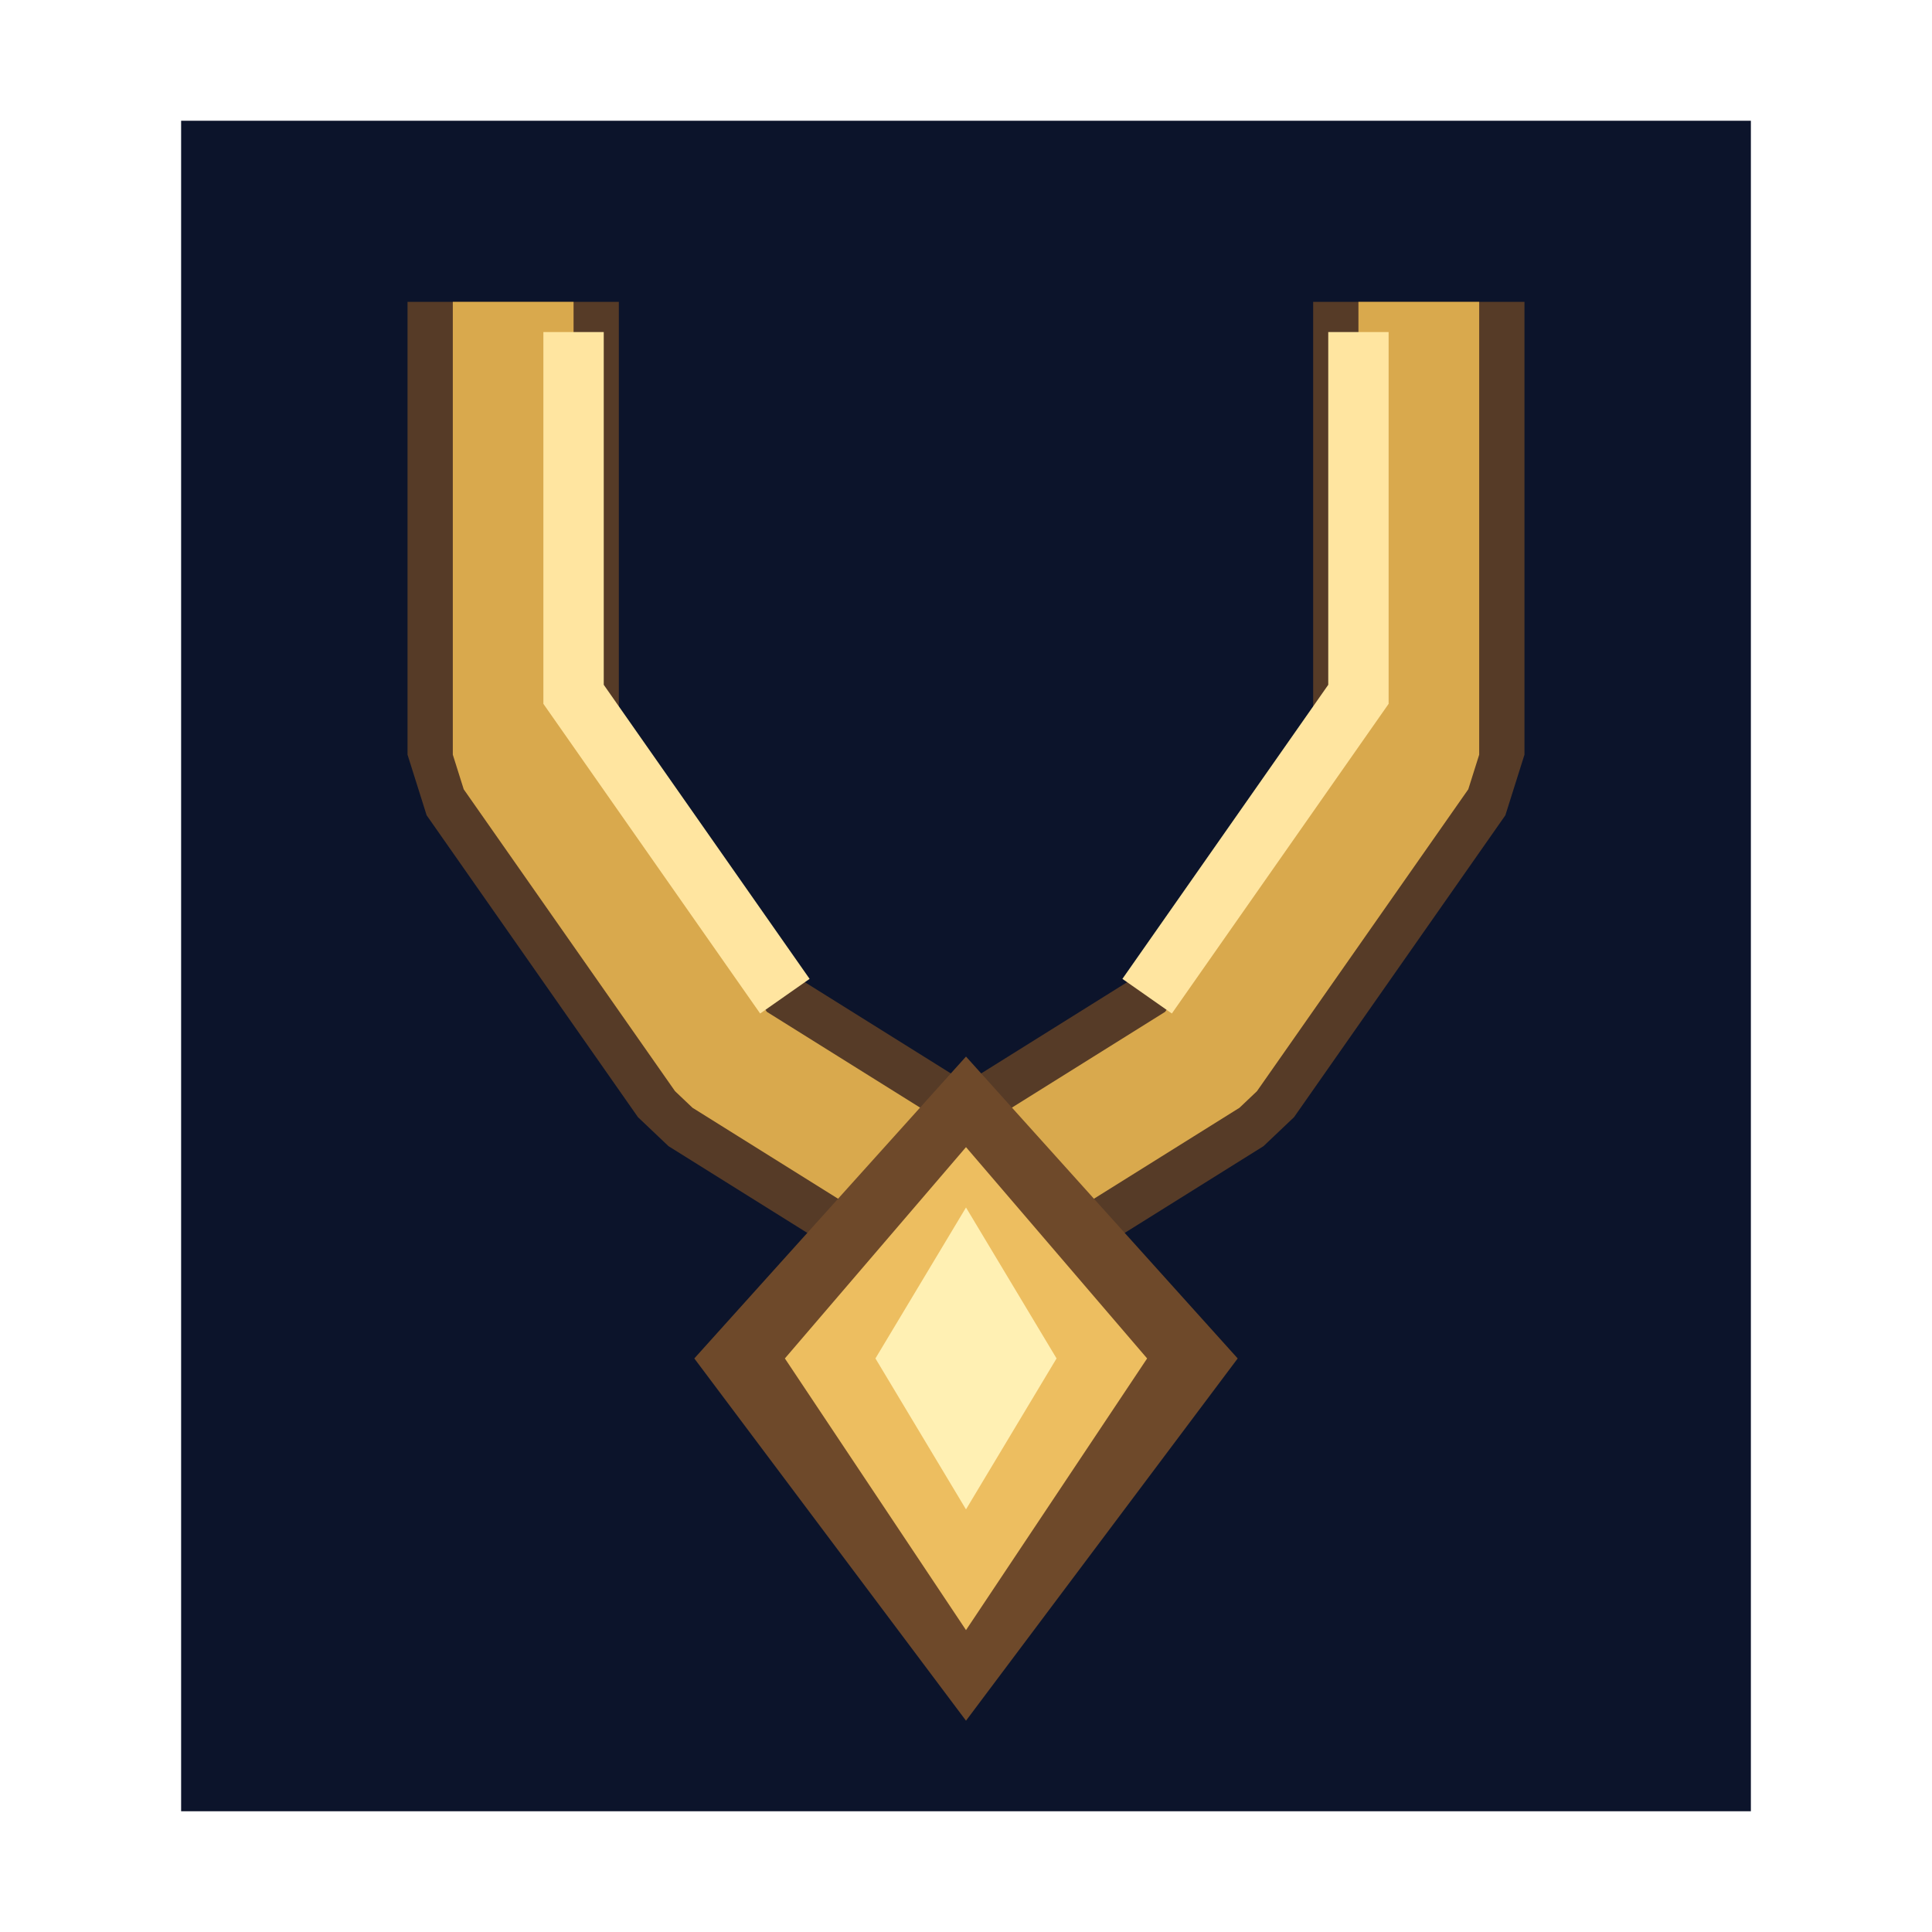
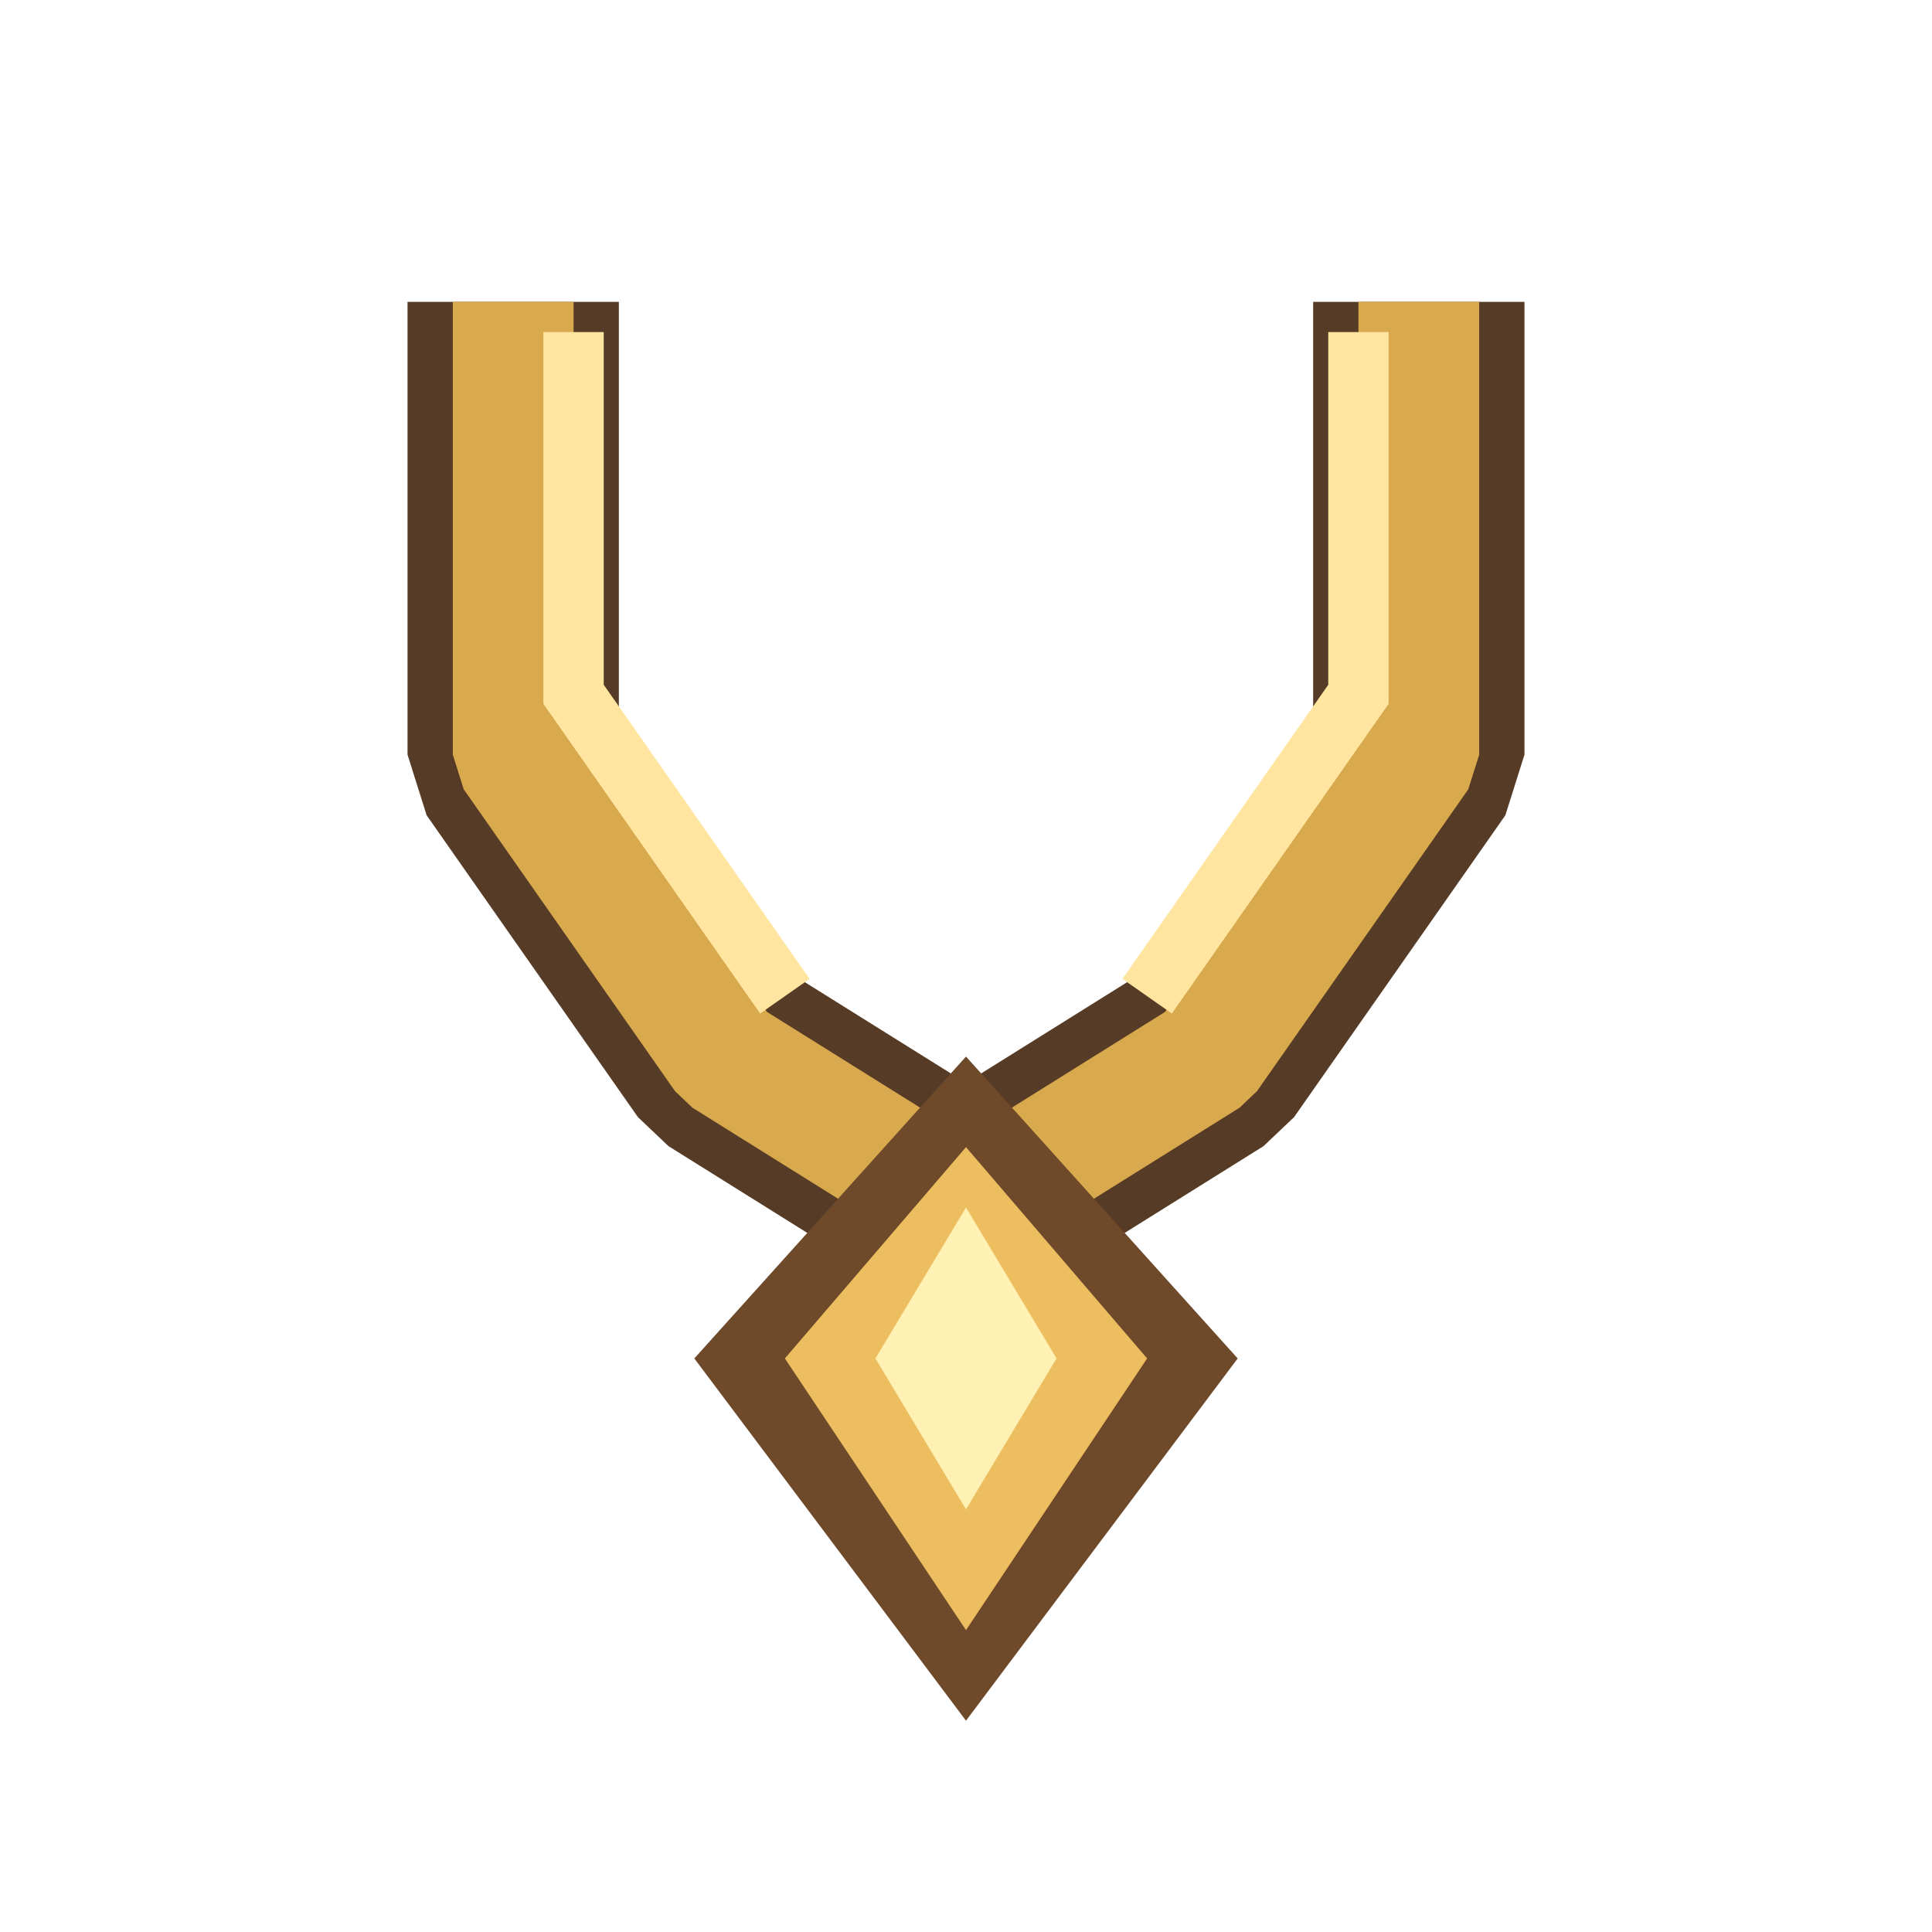
<svg xmlns="http://www.w3.org/2000/svg" width="64" height="64" viewBox="0 0 64 64">
-   <path fill="#0c142b" d="M6 4h52v56H6z" />
  <path d="M17 10v15l7 10 8 5 8-5 7-10V10" fill="none" stroke="#563b27" stroke-width="7" stroke-linejoin="bevel" />
  <path d="M17 10v15l7 10 8 5 8-5 7-10V10" fill="none" stroke="#d9a94d" stroke-width="4" stroke-linejoin="bevel" />
  <path d="M19 11v12l7 10m19-22v12l-7 10" fill="none" stroke="#ffe5a0" stroke-width="2" />
  <path d="m32 35 9 10-9 12-9-12z" fill="#6e492a" />
  <path d="m32 38 6 7-6 9-6-9z" fill="#edbe60" />
  <path d="m32 40 3 5-3 5-3-5z" fill="#fff0b3" />
</svg>
